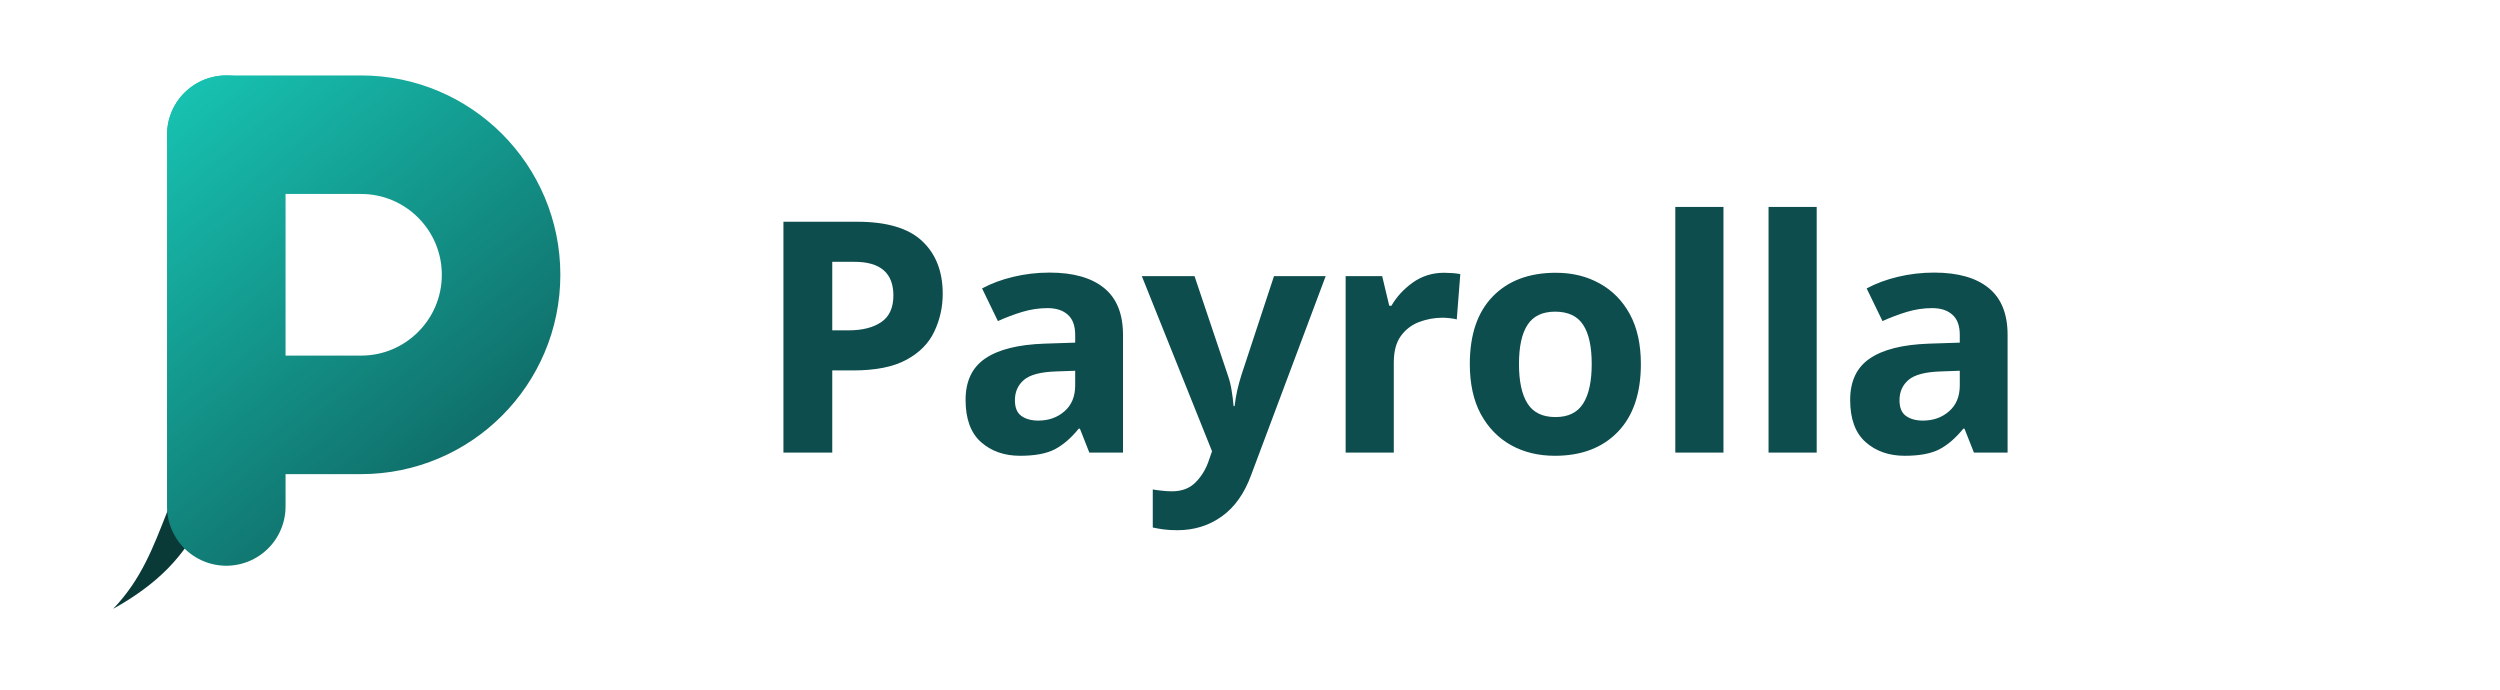
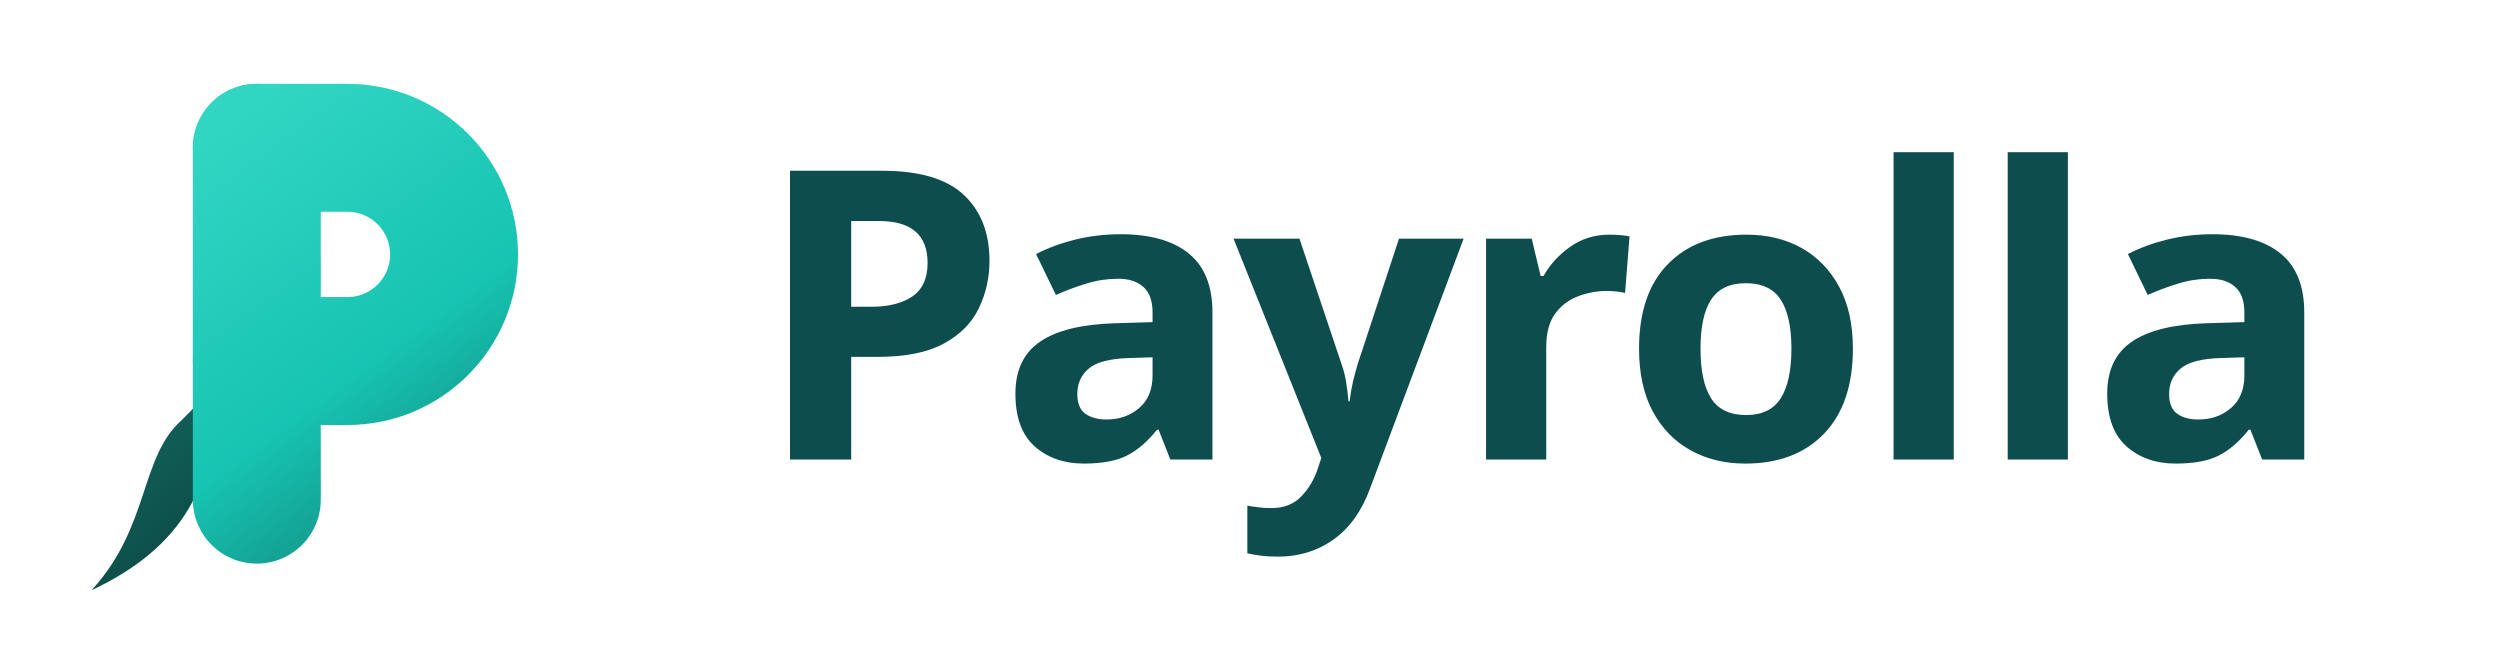
- <svg xmlns="http://www.w3.org/2000/svg" viewBox="0 0 232 64" role="img" aria-label="Payrolla">
+ <svg xmlns="http://www.w3.org/2000/svg" viewBox="0 0 272 72" role="img" aria-label="Payrolla">
  <defs>
-     <linearGradient id="payrolla-teal-wm" x1="14" y1="10" x2="52" y2="56" gradientUnits="userSpaceOnUse">
-       <stop offset="0" stop-color="#17C3B2" />
-       <stop offset="1" stop-color="#0D4D4D" />
+     <linearGradient id="pl-wp" x1="36" y1="22" x2="96" y2="104" gradientUnits="userSpaceOnUse">
+       <stop offset="0" stop-color="#31D6C2" />
+       <stop offset=".52" stop-color="#17C3B2" />
+       <stop offset="1" stop-color="#0E7064" />
+     </linearGradient>
+     <linearGradient id="pl-wfold" x1="14" y1="80" x2="42" y2="114" gradientUnits="userSpaceOnUse">
+       <stop offset="0" stop-color="#12655C" />
+       <stop offset="1" stop-color="#0A3B39" />
    </linearGradient>
  </defs>
-   <path d="M21 34c0 12-2.4 18-10.5 22.5C15.8 51 15 44 21 39z" fill="#0A3A38" />
-   <path d="M21 12.5h12.5a13 13 0 0 1 0 26H21" fill="none" stroke="url(#payrolla-teal-wm)" stroke-width="11" stroke-linecap="round" stroke-linejoin="round" />
-   <path d="M21 12.5V47" fill="none" stroke="url(#payrolla-teal-wm)" stroke-width="11" stroke-linecap="round" />
-   <text x="70" y="42" font-family="Satoshi, 'Poppins', 'Segoe UI', system-ui, -apple-system, sans-serif" font-size="30" font-weight="700" letter-spacing="-0.5" fill="#0D4D4D">Payrolla</text>
+   <g transform="translate(3 1) scale(0.58)">
+     <path d="M35 70c1 19-6 31-23 39 11-12 9-25 17-32 2-2 4-4 6-7z" fill="url(#pl-wfold)" />
+     <g fill="none" stroke="url(#pl-wp)" stroke-width="24" stroke-linecap="round" stroke-linejoin="round">
+       <path d="M43 26h17a20 20 0 0 1 0 40H43" />
+       <path d="M43 26v66" />
+     </g>
+   </g>
+   <text x="82" y="50" font-family="'Satoshi','Plus Jakarta Sans','Segoe UI',system-ui,-apple-system,sans-serif" font-size="44" font-weight="700" letter-spacing="-1" fill="#0D4D4D">Payrolla</text>
</svg>
